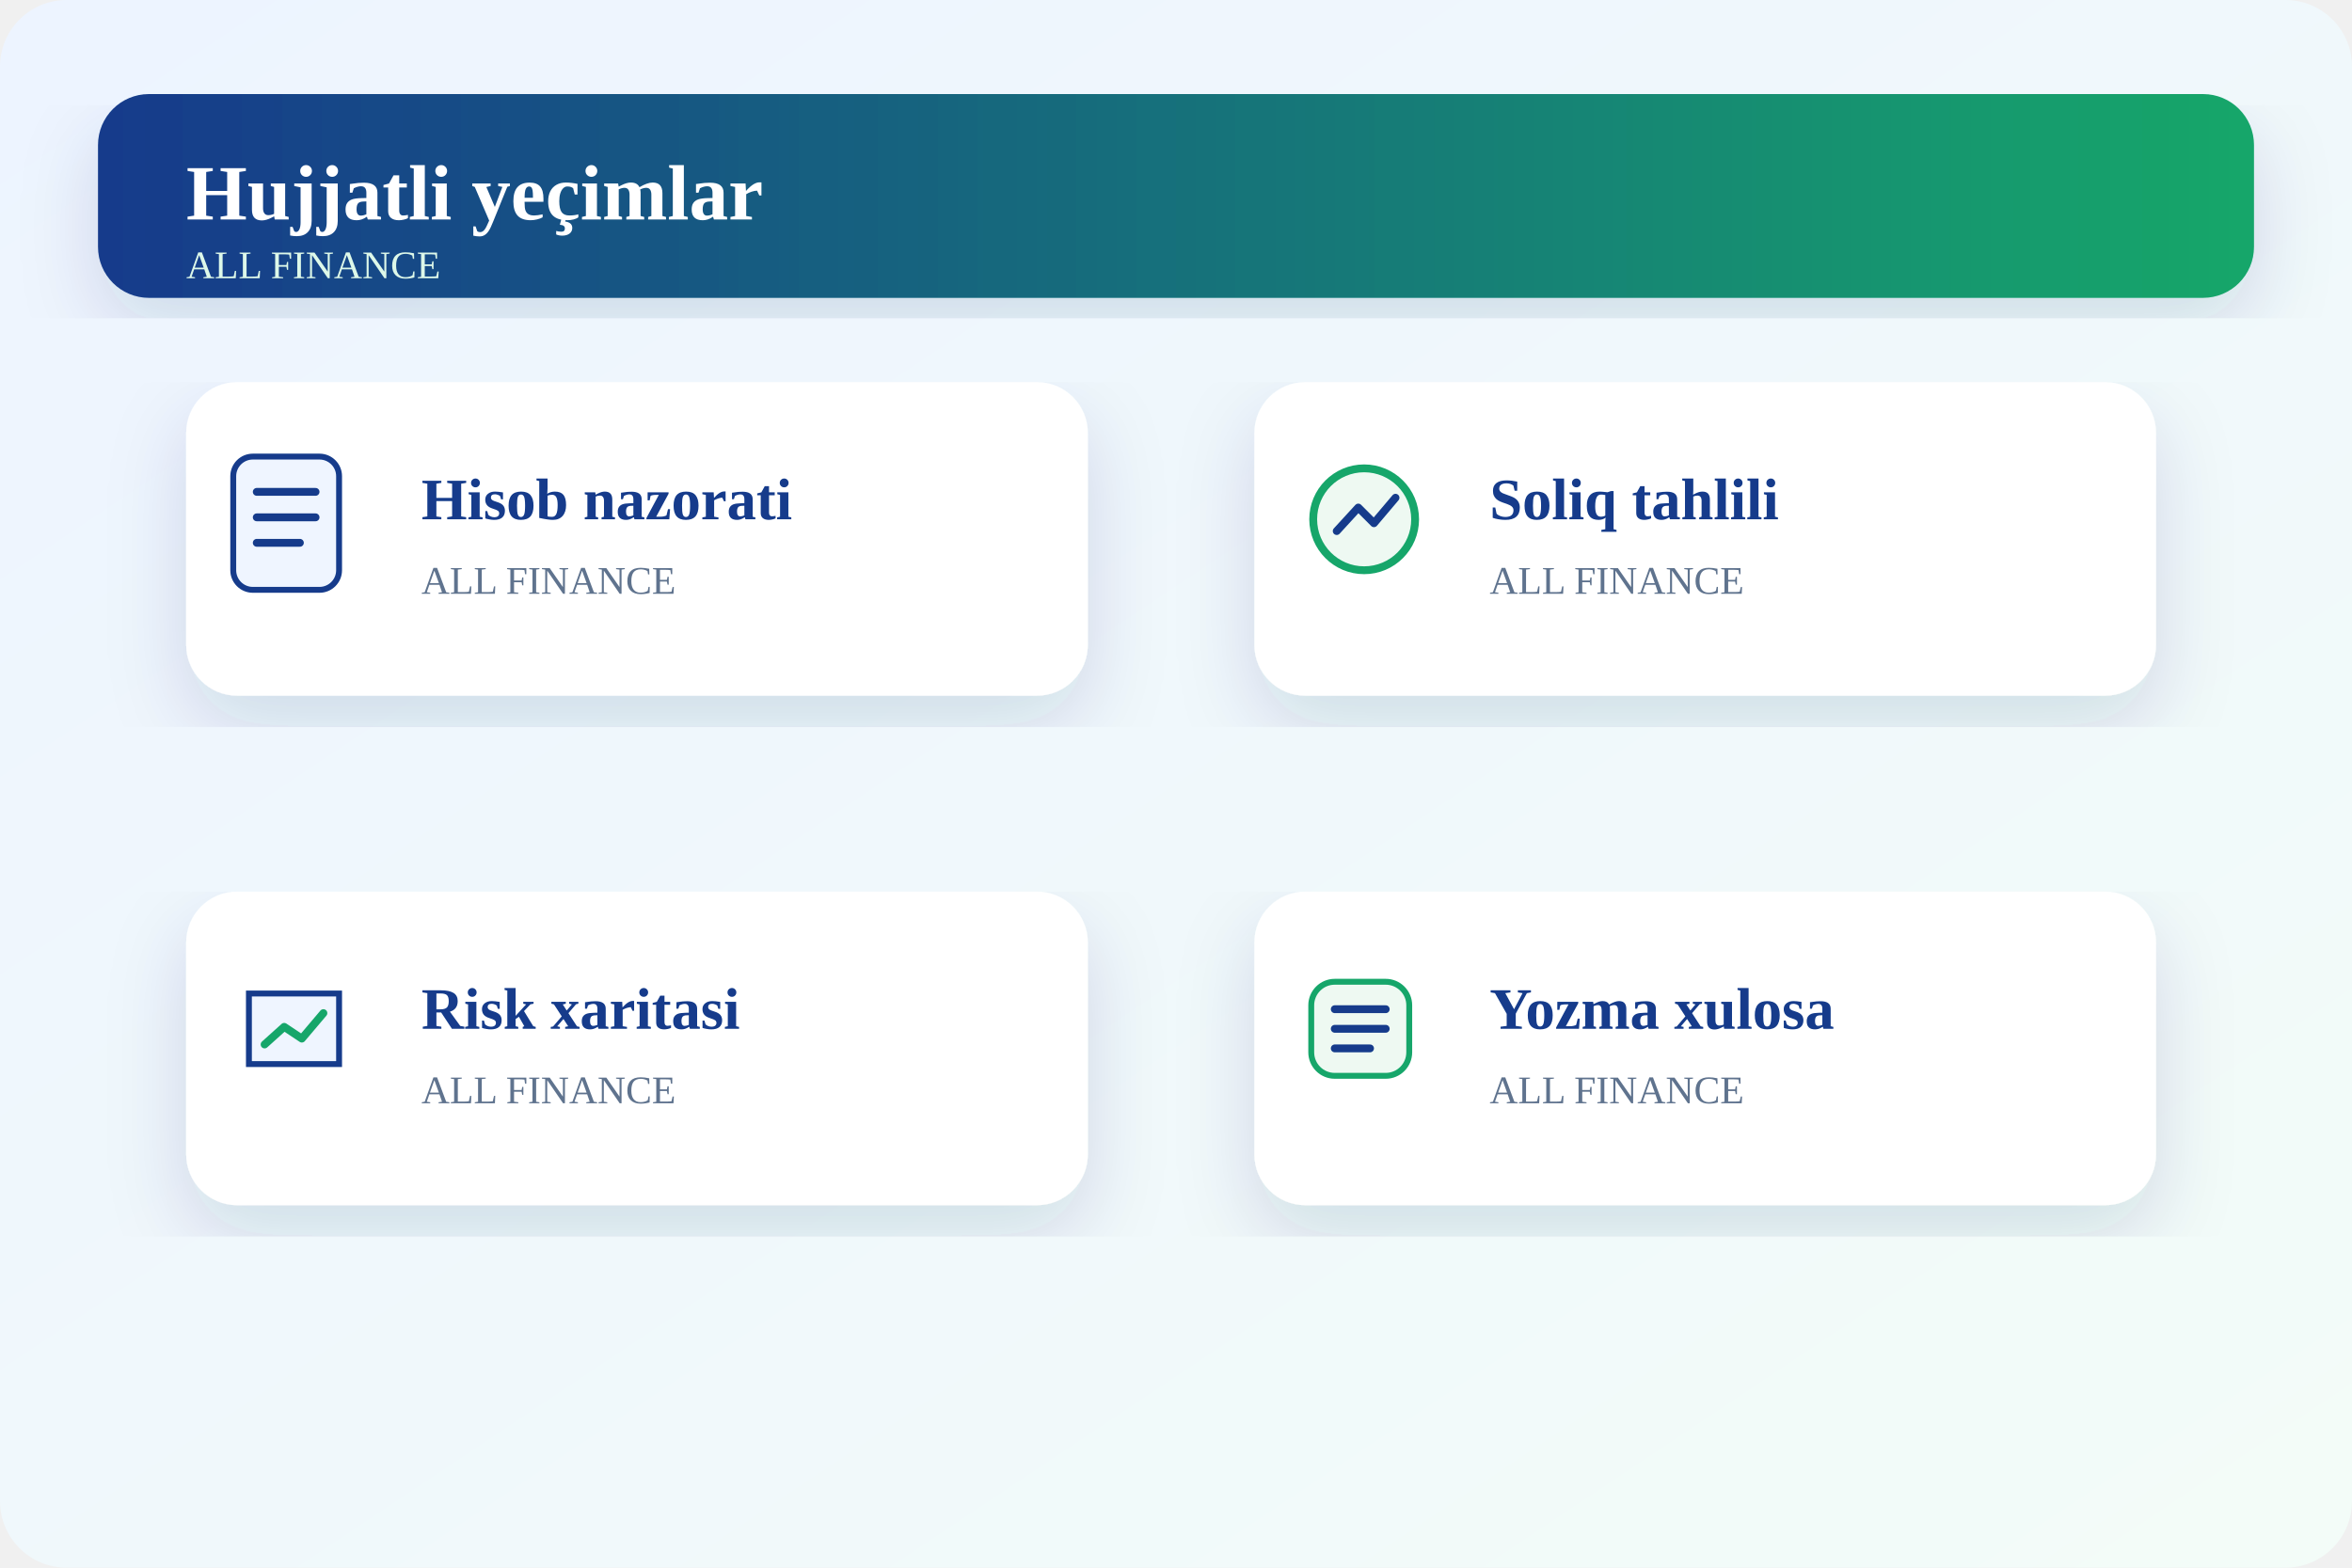
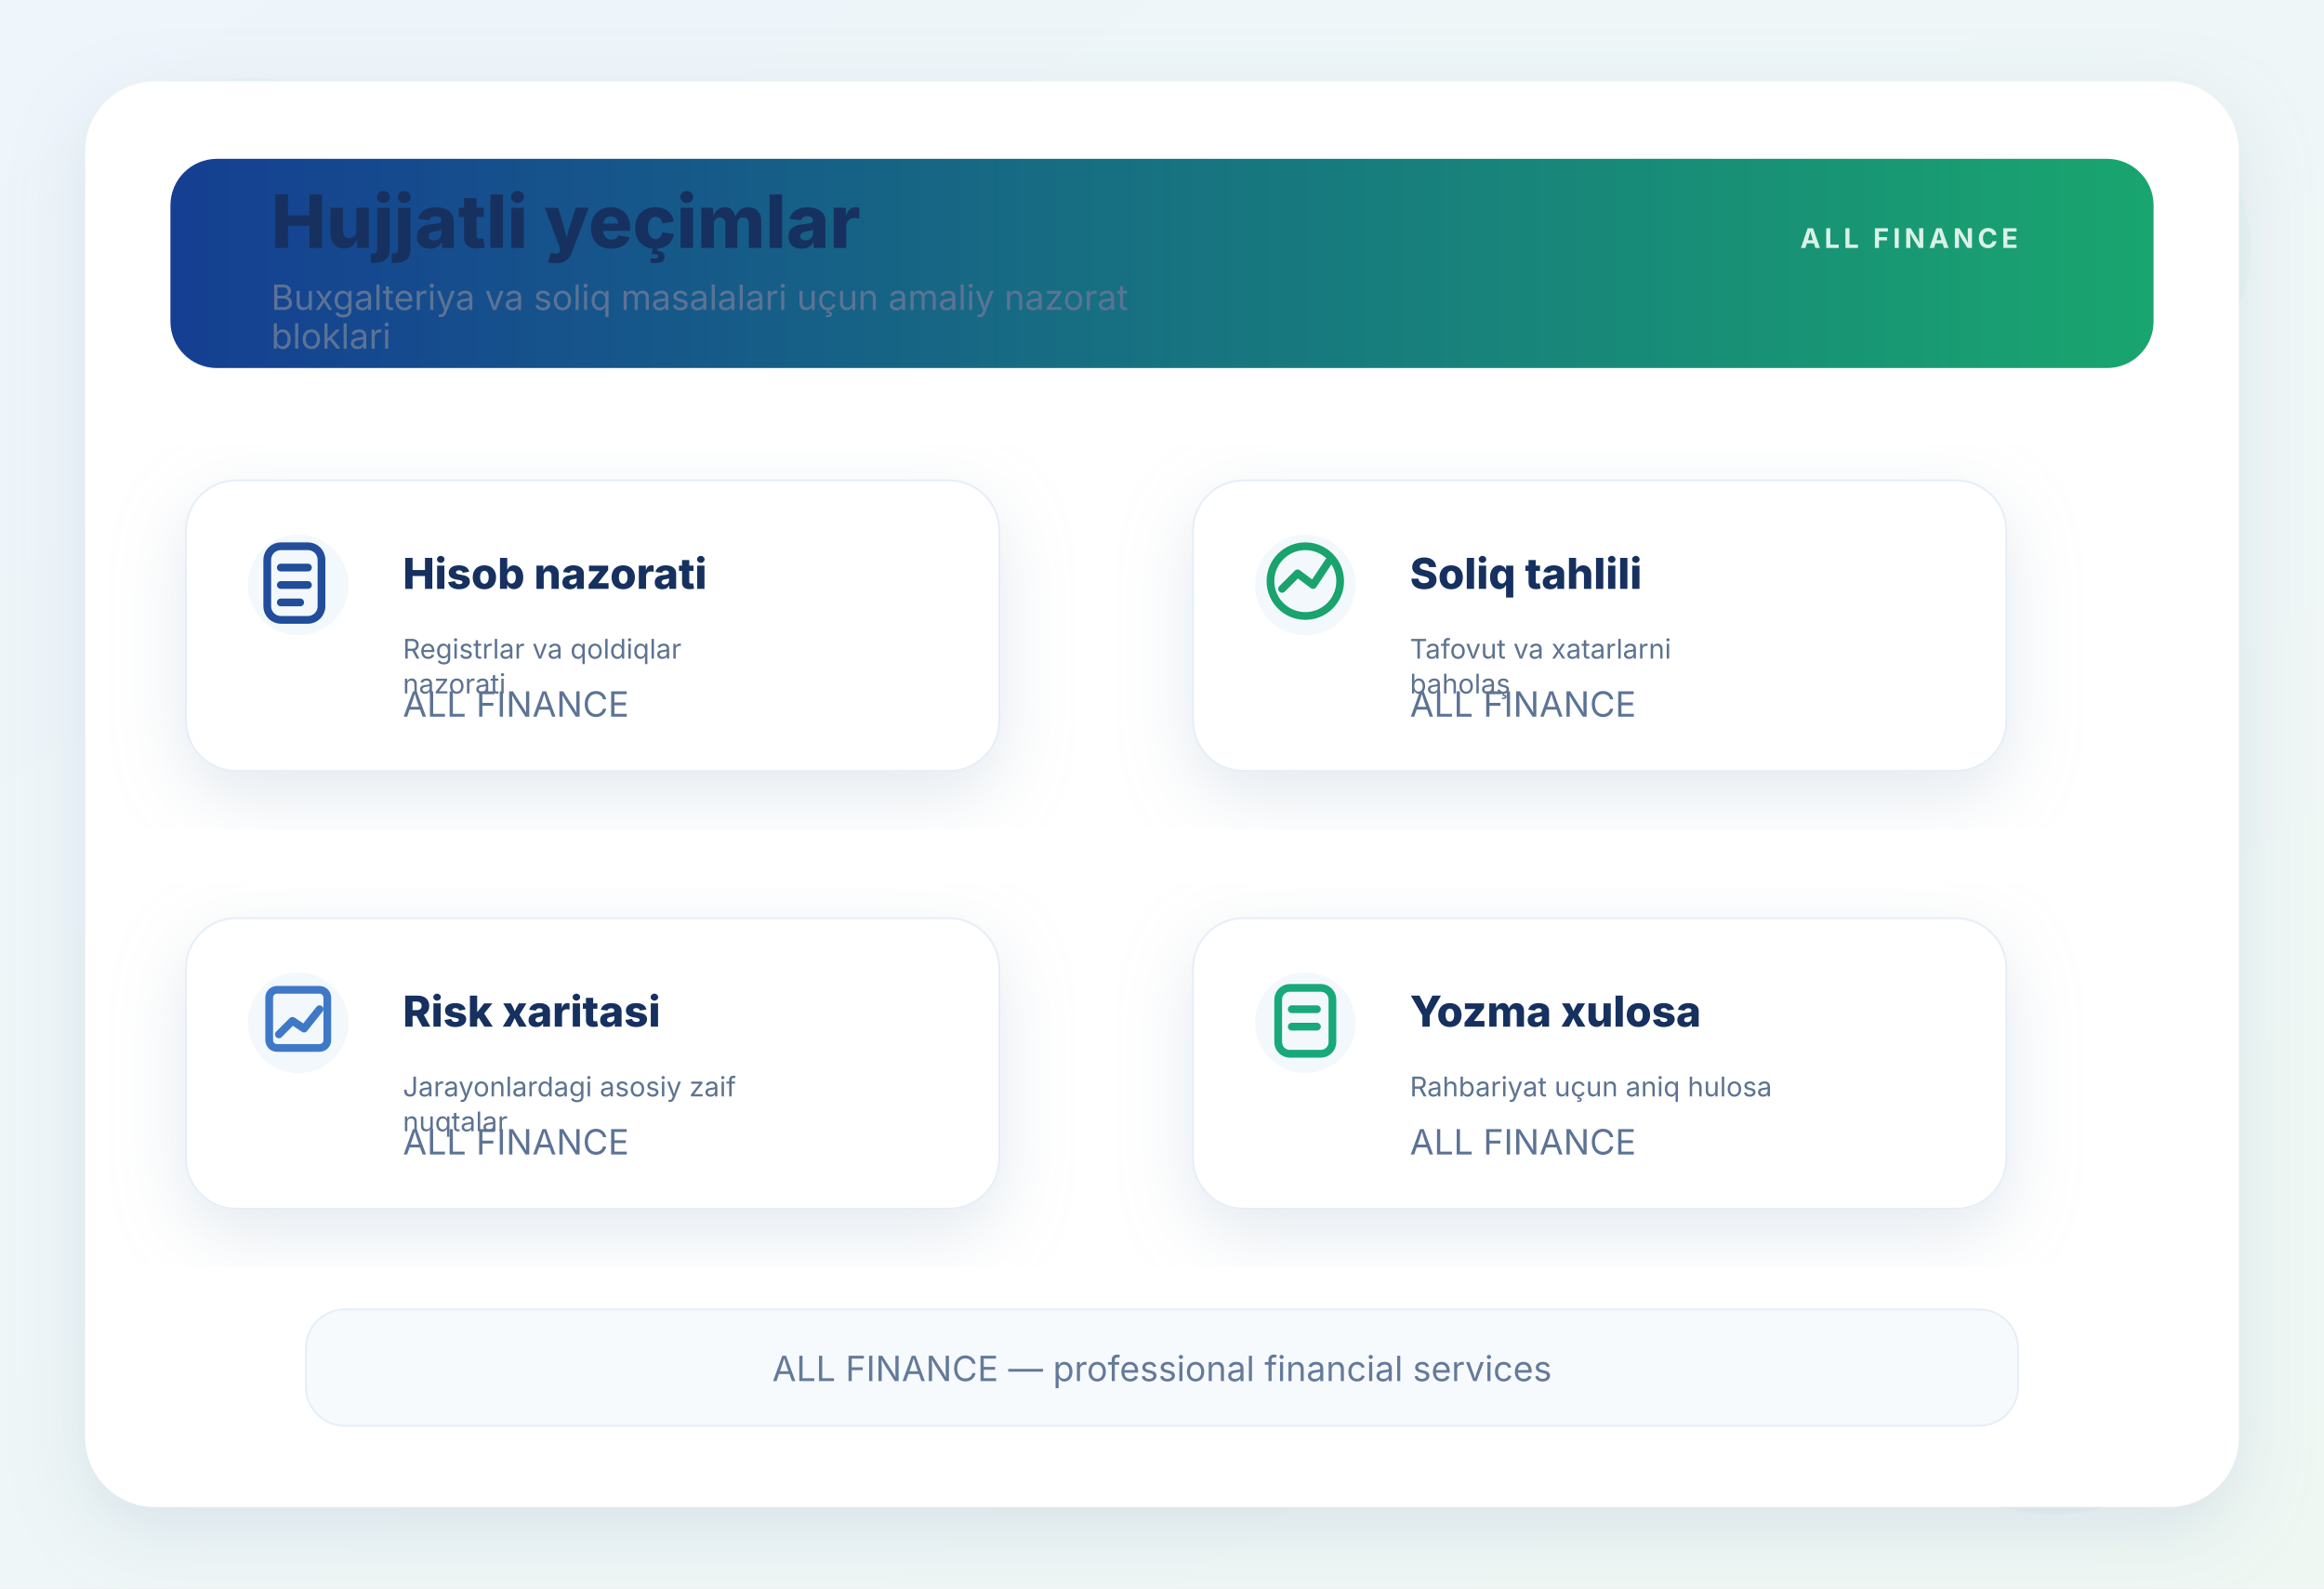
- <svg xmlns="http://www.w3.org/2000/svg" width="1200" height="800" viewBox="0 0 1200 800">
+ <svg xmlns="http://www.w3.org/2000/svg" width="1200" height="820" viewBox="0 0 1200 820" role="img" aria-label="Hujjatli yeçimlar">
  <defs>
-     <linearGradient id="bg" x1="0" y1="0" x2="1" y2="1">
-       <stop offset="0" stop-color="#edf4ff" />
-       <stop offset="1" stop-color="#f3fcf8" />
+     <linearGradient id="bg" x1="0" x2="1" y1="0" y2="1">
+       <stop offset="0%" stop-color="#eef5fb" />
+       <stop offset="100%" stop-color="#eff7f3" />
    </linearGradient>
-     <linearGradient id="hero" x1="0" y1="0" x2="1" y2="0">
-       <stop offset="0" stop-color="#123b8b" />
-       <stop offset="1" stop-color="#16a66a" />
+     <linearGradient id="head" x1="0" x2="1">
+       <stop offset="0%" stop-color="#153f92" />
+       <stop offset="100%" stop-color="#19a56f" />
    </linearGradient>
-     <filter id="shadow">
-       <feDropShadow dx="0" dy="16" stdDeviation="20" flood-color="#0f2f6c" flood-opacity="0.14" />
+     <filter id="shadow" x="-20%" y="-20%" width="140%" height="140%">
+       <feDropShadow dx="0" dy="12" stdDeviation="18" flood-color="#9eb4c9" flood-opacity="0.28" />
    </filter>
+     <style>
+       text{font-family:Inter,Segoe UI,Arial,sans-serif; fill:#16315f}
+       .title{font-size:38px; font-weight:800}
+       .sub{font-size:18px; fill:#5c7395}
+       .cardTitle{font-size:22px; font-weight:800}
+       .cardDesc{font-size:14px; fill:#5d7391}
+       .brand{font-size:14px; font-weight:700; letter-spacing:2px; fill:#d9f1e6}
+     </style>
  </defs>
-   <rect width="1200" height="800" rx="34" fill="url(#bg)" />
-   <rect x="50" y="48" width="1100" height="104" rx="26" fill="url(#hero)" filter="url(#shadow)" />
-   <text x="95" y="112" font-size="40" font-weight="800" fill="#fff">Hujjatli yeçimlar</text>
-   <text x="95" y="142" font-size="20" fill="#ddf8e9">ALL FINANCE</text>
-   <g filter="url(#shadow)">
-     <rect x="95" y="195" width="460" height="160" rx="26" fill="#fff" />
-     <g transform="translate(119,233)">
-       <rect x="0" y="0" width="54" height="68" rx="10" fill="#eff5ff" stroke="#123b8b" stroke-width="3" />
-       <path d="M12 18h30M12 31h30M12 44h22" stroke="#123b8b" stroke-width="4" stroke-linecap="round" />
+   <rect width="1200" height="820" fill="url(#bg)" />
+   <g opacity="0.28">
+     <circle cx="130" cy="98" r="58" fill="#d9e8f5" />
+     <circle cx="1088" cy="128" r="74" fill="#d9efe5" />
+     <circle cx="1060" cy="696" r="86" fill="#dce9f8" />
+   </g>
+   <rect x="44" y="42" width="1112" height="736" rx="36" fill="#ffffff" filter="url(#shadow)" />
+   <rect x="88" y="82" width="1024" height="108" rx="24" fill="url(#head)" />
+   <text x="140" y="128" class="title" fill="#fff">Hujjatli yeçimlar</text>
+   <text x="140" y="160" class="sub" fill="#e9f3ff">
+     <tspan x="140" dy="0">Buxgalteriya va soliq masalalari uçun amaliy nazorat</tspan>
+     <tspan x="140" dy="20">bloklari</tspan>
+   </text>
+   <text x="1042" y="128" class="brand" text-anchor="end">ALL FINANCE</text>
+   <g>
+     <rect x="96" y="248" width="420" height="150" rx="26" fill="#ffffff" stroke="#e6eef7" filter="url(#shadow)" />
+     <circle cx="154" cy="302" r="26" fill="#f3f8fd" />
+     <g stroke="#214d9a" stroke-width="4" fill="none" stroke-linecap="round" stroke-linejoin="round">
+       <rect x="138" y="282" width="28" height="38" rx="7" />
+       <line x1="145" y1="293" x2="159" y2="293" />
+       <line x1="145" y1="302" x2="159" y2="302" />
+       <line x1="145" y1="311" x2="155" y2="311" />
    </g>
-     <text x="215" y="265" font-size="30" font-weight="800" fill="#123b8b">Hisob nazorati</text>
-     <text x="215" y="303" font-size="20" fill="#5f738e">ALL FINANCE</text>
+     <text x="208" y="304" class="cardTitle">Hisob nazorati</text>
+     <text x="208" y="340" class="cardDesc">
+       <tspan x="208" dy="0">Registrlar va qoldiqlar</tspan>
+       <tspan x="208" dy="18">nazorati</tspan>
+     </text>
+     <text x="208" y="370" class="sub">ALL FINANCE</text>
  </g>
-   <g filter="url(#shadow)">
-     <rect x="640" y="195" width="460" height="160" rx="26" fill="#fff" />
-     <g transform="translate(664,233)">
-       <circle cx="32" cy="32" r="26" fill="#eef9f2" stroke="#16a66a" stroke-width="4" />
-       <path d="M18 38l11-12 8 8 11-13" fill="none" stroke="#123b8b" stroke-width="4" stroke-linecap="round" stroke-linejoin="round" />
+   <g>
+     <rect x="616" y="248" width="420" height="150" rx="26" fill="#ffffff" stroke="#e6eef7" filter="url(#shadow)" />
+     <circle cx="674" cy="302" r="26" fill="#f3f8fd" />
+     <g stroke="#1aa36d" stroke-width="4" fill="none" stroke-linecap="round" stroke-linejoin="round">
+       <circle cx="674" cy="300" r="18" />
+       <path d="M662 304 L670 296 L678 302 L686 290" />
    </g>
-     <text x="760" y="265" font-size="30" font-weight="800" fill="#123b8b">Soliq tahlili</text>
-     <text x="760" y="303" font-size="20" fill="#5f738e">ALL FINANCE</text>
+     <text x="728" y="304" class="cardTitle">Soliq tahlili</text>
+     <text x="728" y="340" class="cardDesc">
+       <tspan x="728" dy="0">Tafovut va xatarlarni</tspan>
+       <tspan x="728" dy="18">baholaş</tspan>
+     </text>
+     <text x="728" y="370" class="sub">ALL FINANCE</text>
  </g>
-   <g filter="url(#shadow)">
-     <rect x="95" y="455" width="460" height="160" rx="26" fill="#fff" />
-     <g transform="translate(119,493)">
-       <path d="M8 50V14h46v36Z" fill="#eff5ff" stroke="#123b8b" stroke-width="3" />
-       <path d="M16 40l10-9 9 6 11-13" fill="none" stroke="#16a66a" stroke-width="4" stroke-linecap="round" stroke-linejoin="round" />
+   <g>
+     <rect x="96" y="474" width="420" height="150" rx="26" fill="#ffffff" stroke="#e6eef7" filter="url(#shadow)" />
+     <circle cx="154" cy="528" r="26" fill="#f3f8fd" />
+     <g stroke="#3f78c6" stroke-width="4" fill="none" stroke-linecap="round" stroke-linejoin="round">
+       <rect x="139" y="511" width="30" height="30" rx="4" />
+       <path d="M144 534 L151 527 L157 531 L165 521" />
    </g>
-     <text x="215" y="525" font-size="30" font-weight="800" fill="#123b8b">Risk xaritasi</text>
-     <text x="215" y="563" font-size="20" fill="#5f738e">ALL FINANCE</text>
+     <text x="208" y="530" class="cardTitle">Risk xaritasi</text>
+     <text x="208" y="566" class="cardDesc">
+       <tspan x="208" dy="0">Jarayonlardagi asosiy zaif</tspan>
+       <tspan x="208" dy="18">nuqtalar</tspan>
+     </text>
+     <text x="208" y="596" class="sub">ALL FINANCE</text>
  </g>
-   <g filter="url(#shadow)">
-     <rect x="640" y="455" width="460" height="160" rx="26" fill="#fff" />
-     <g transform="translate(664,493)">
-       <rect x="5" y="8" width="50" height="48" rx="12" fill="#eef9f2" stroke="#16a66a" stroke-width="3" />
-       <path d="M17 22h26M17 32h26M17 42h18" stroke="#123b8b" stroke-width="4" stroke-linecap="round" />
+   <g>
+     <rect x="616" y="474" width="420" height="150" rx="26" fill="#ffffff" stroke="#e6eef7" filter="url(#shadow)" />
+     <circle cx="674" cy="528" r="26" fill="#f3f8fd" />
+     <g stroke="#17a97a" stroke-width="4" fill="none" stroke-linecap="round" stroke-linejoin="round">
+       <rect x="660" y="510" width="28" height="34" rx="6" />
+       <line x1="667" y1="521" x2="680" y2="521" />
+       <line x1="667" y1="530" x2="680" y2="530" />
    </g>
-     <text x="760" y="525" font-size="30" font-weight="800" fill="#123b8b">Yozma xulosa</text>
-     <text x="760" y="563" font-size="20" fill="#5f738e">ALL FINANCE</text>
+     <text x="728" y="530" class="cardTitle">Yozma xulosa</text>
+     <text x="728" y="566" class="cardDesc">Rahbariyat uçun aniq hulosa</text>
+     <text x="728" y="596" class="sub">ALL FINANCE</text>
+   </g>
+   <g opacity="0.95">
+     <rect x="158" y="676" width="884" height="60" rx="20" fill="#f7fafc" stroke="#e4edf7" />
+     <text x="600" y="713" class="sub" text-anchor="middle">ALL FINANCE — professional financial services</text>
  </g>
</svg>
